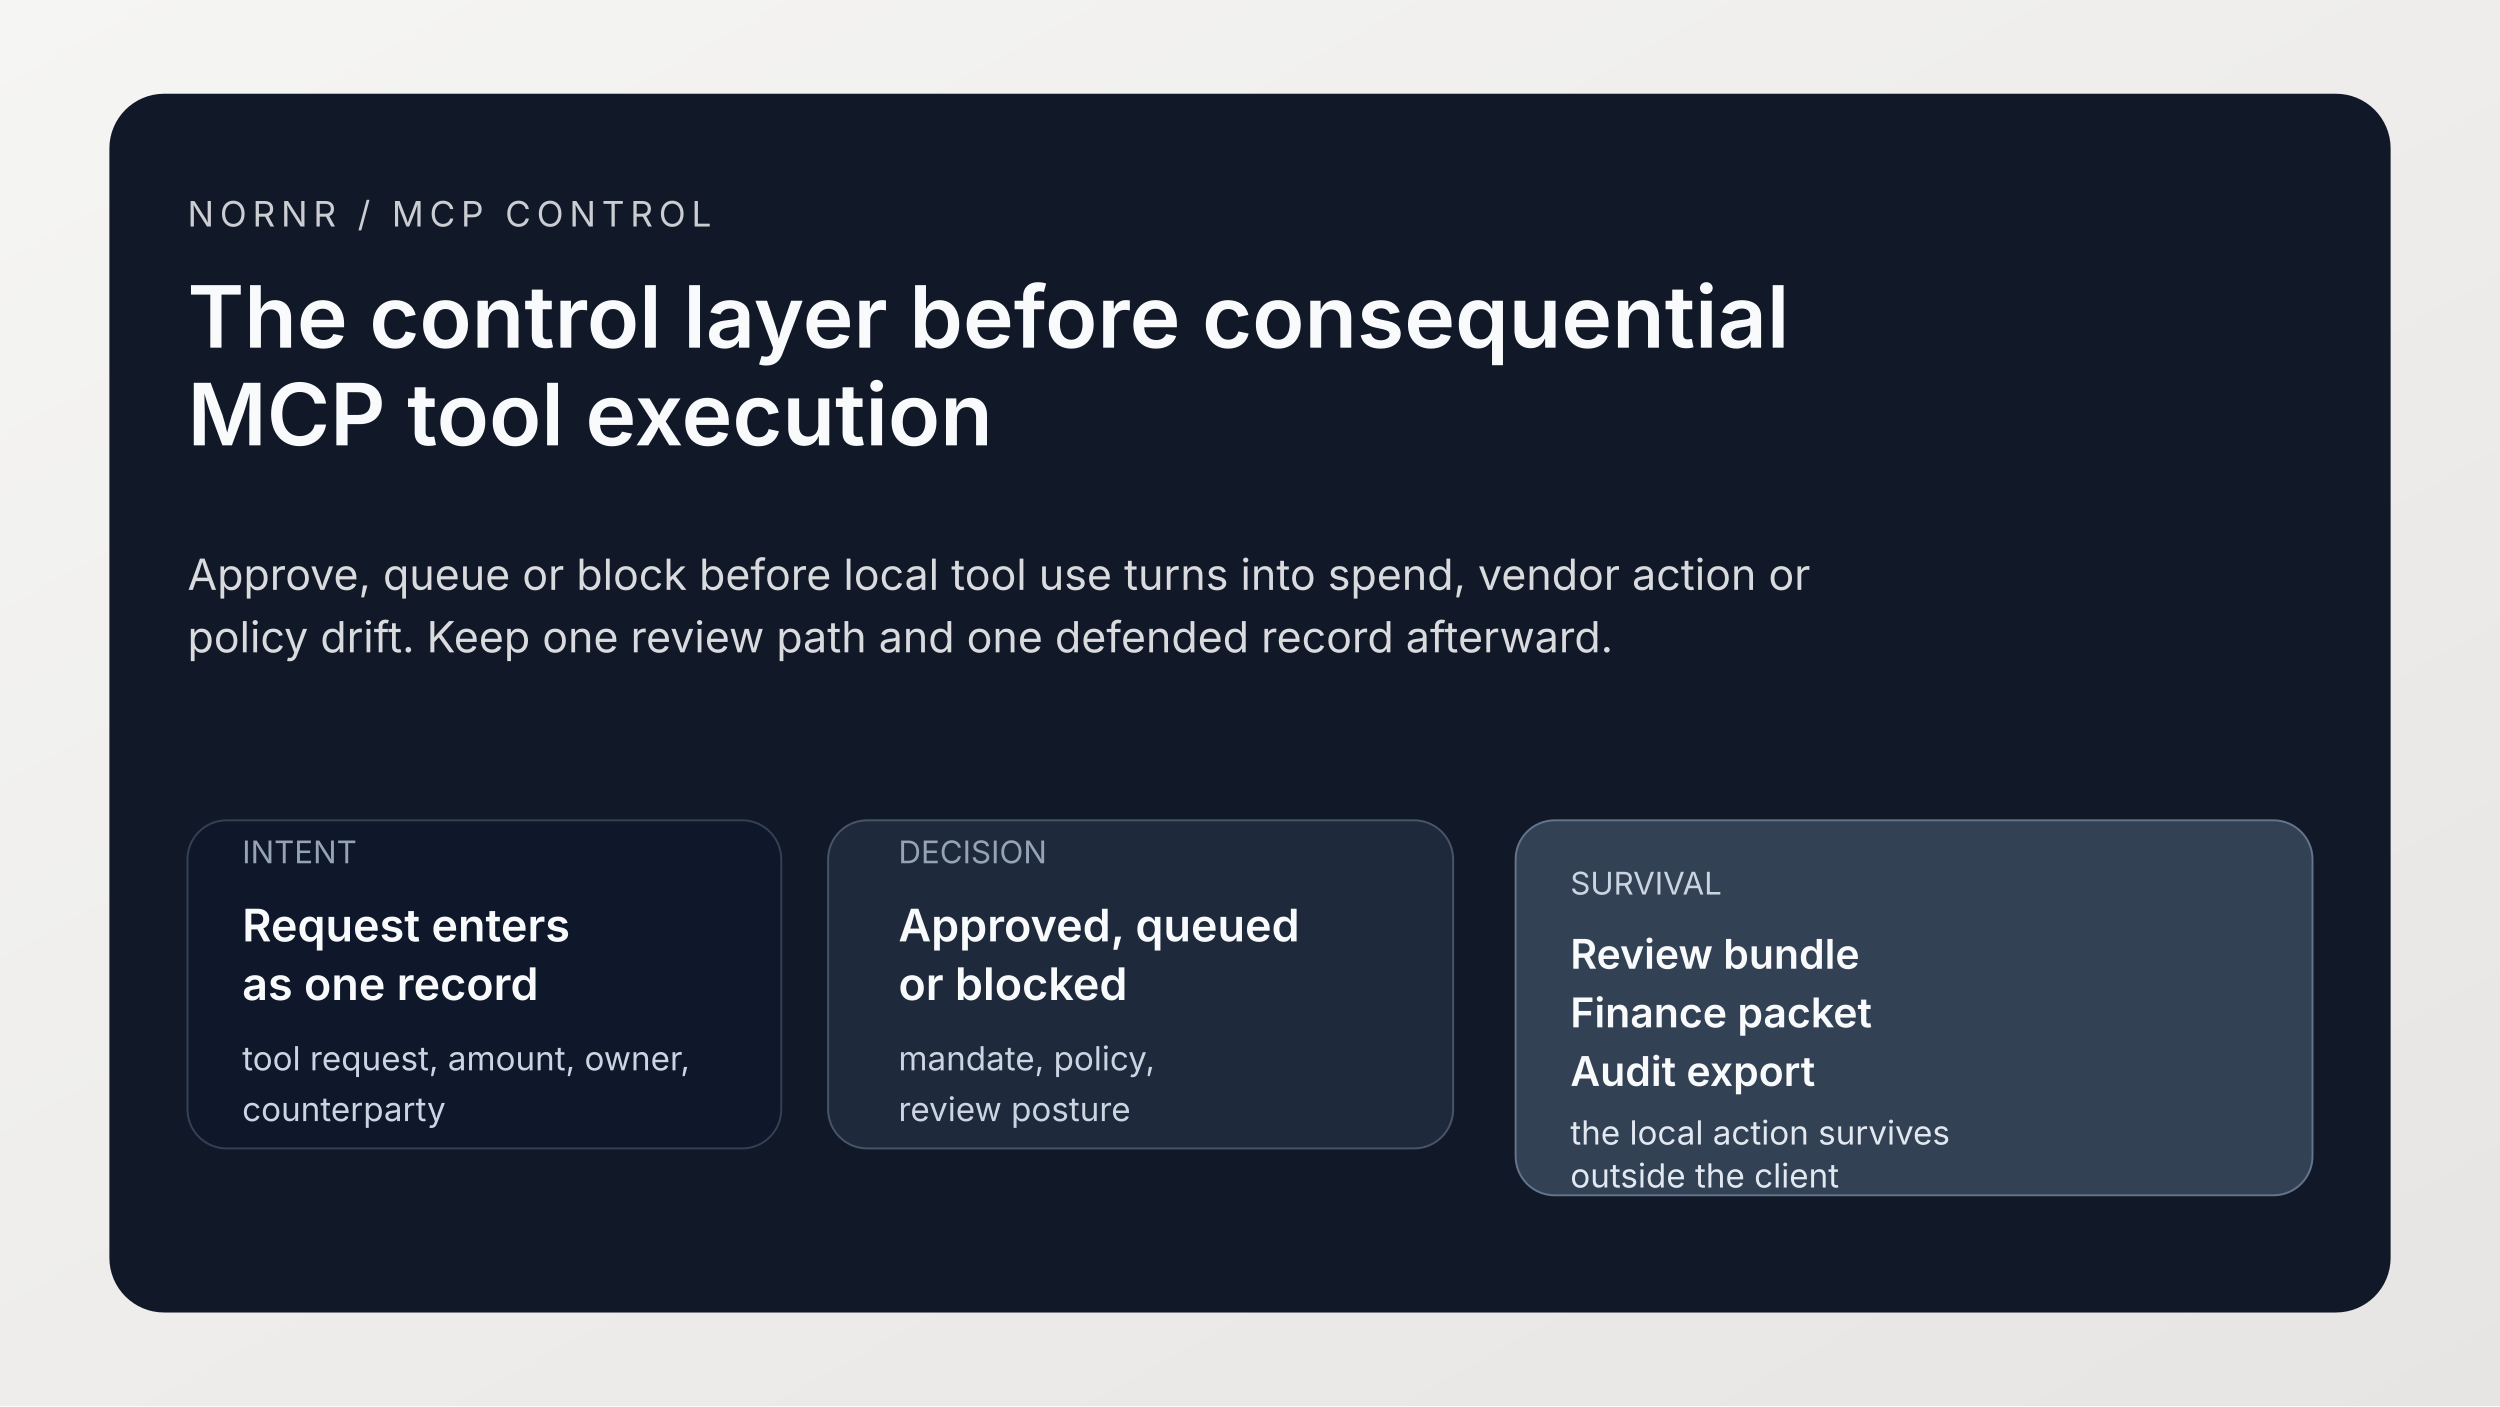
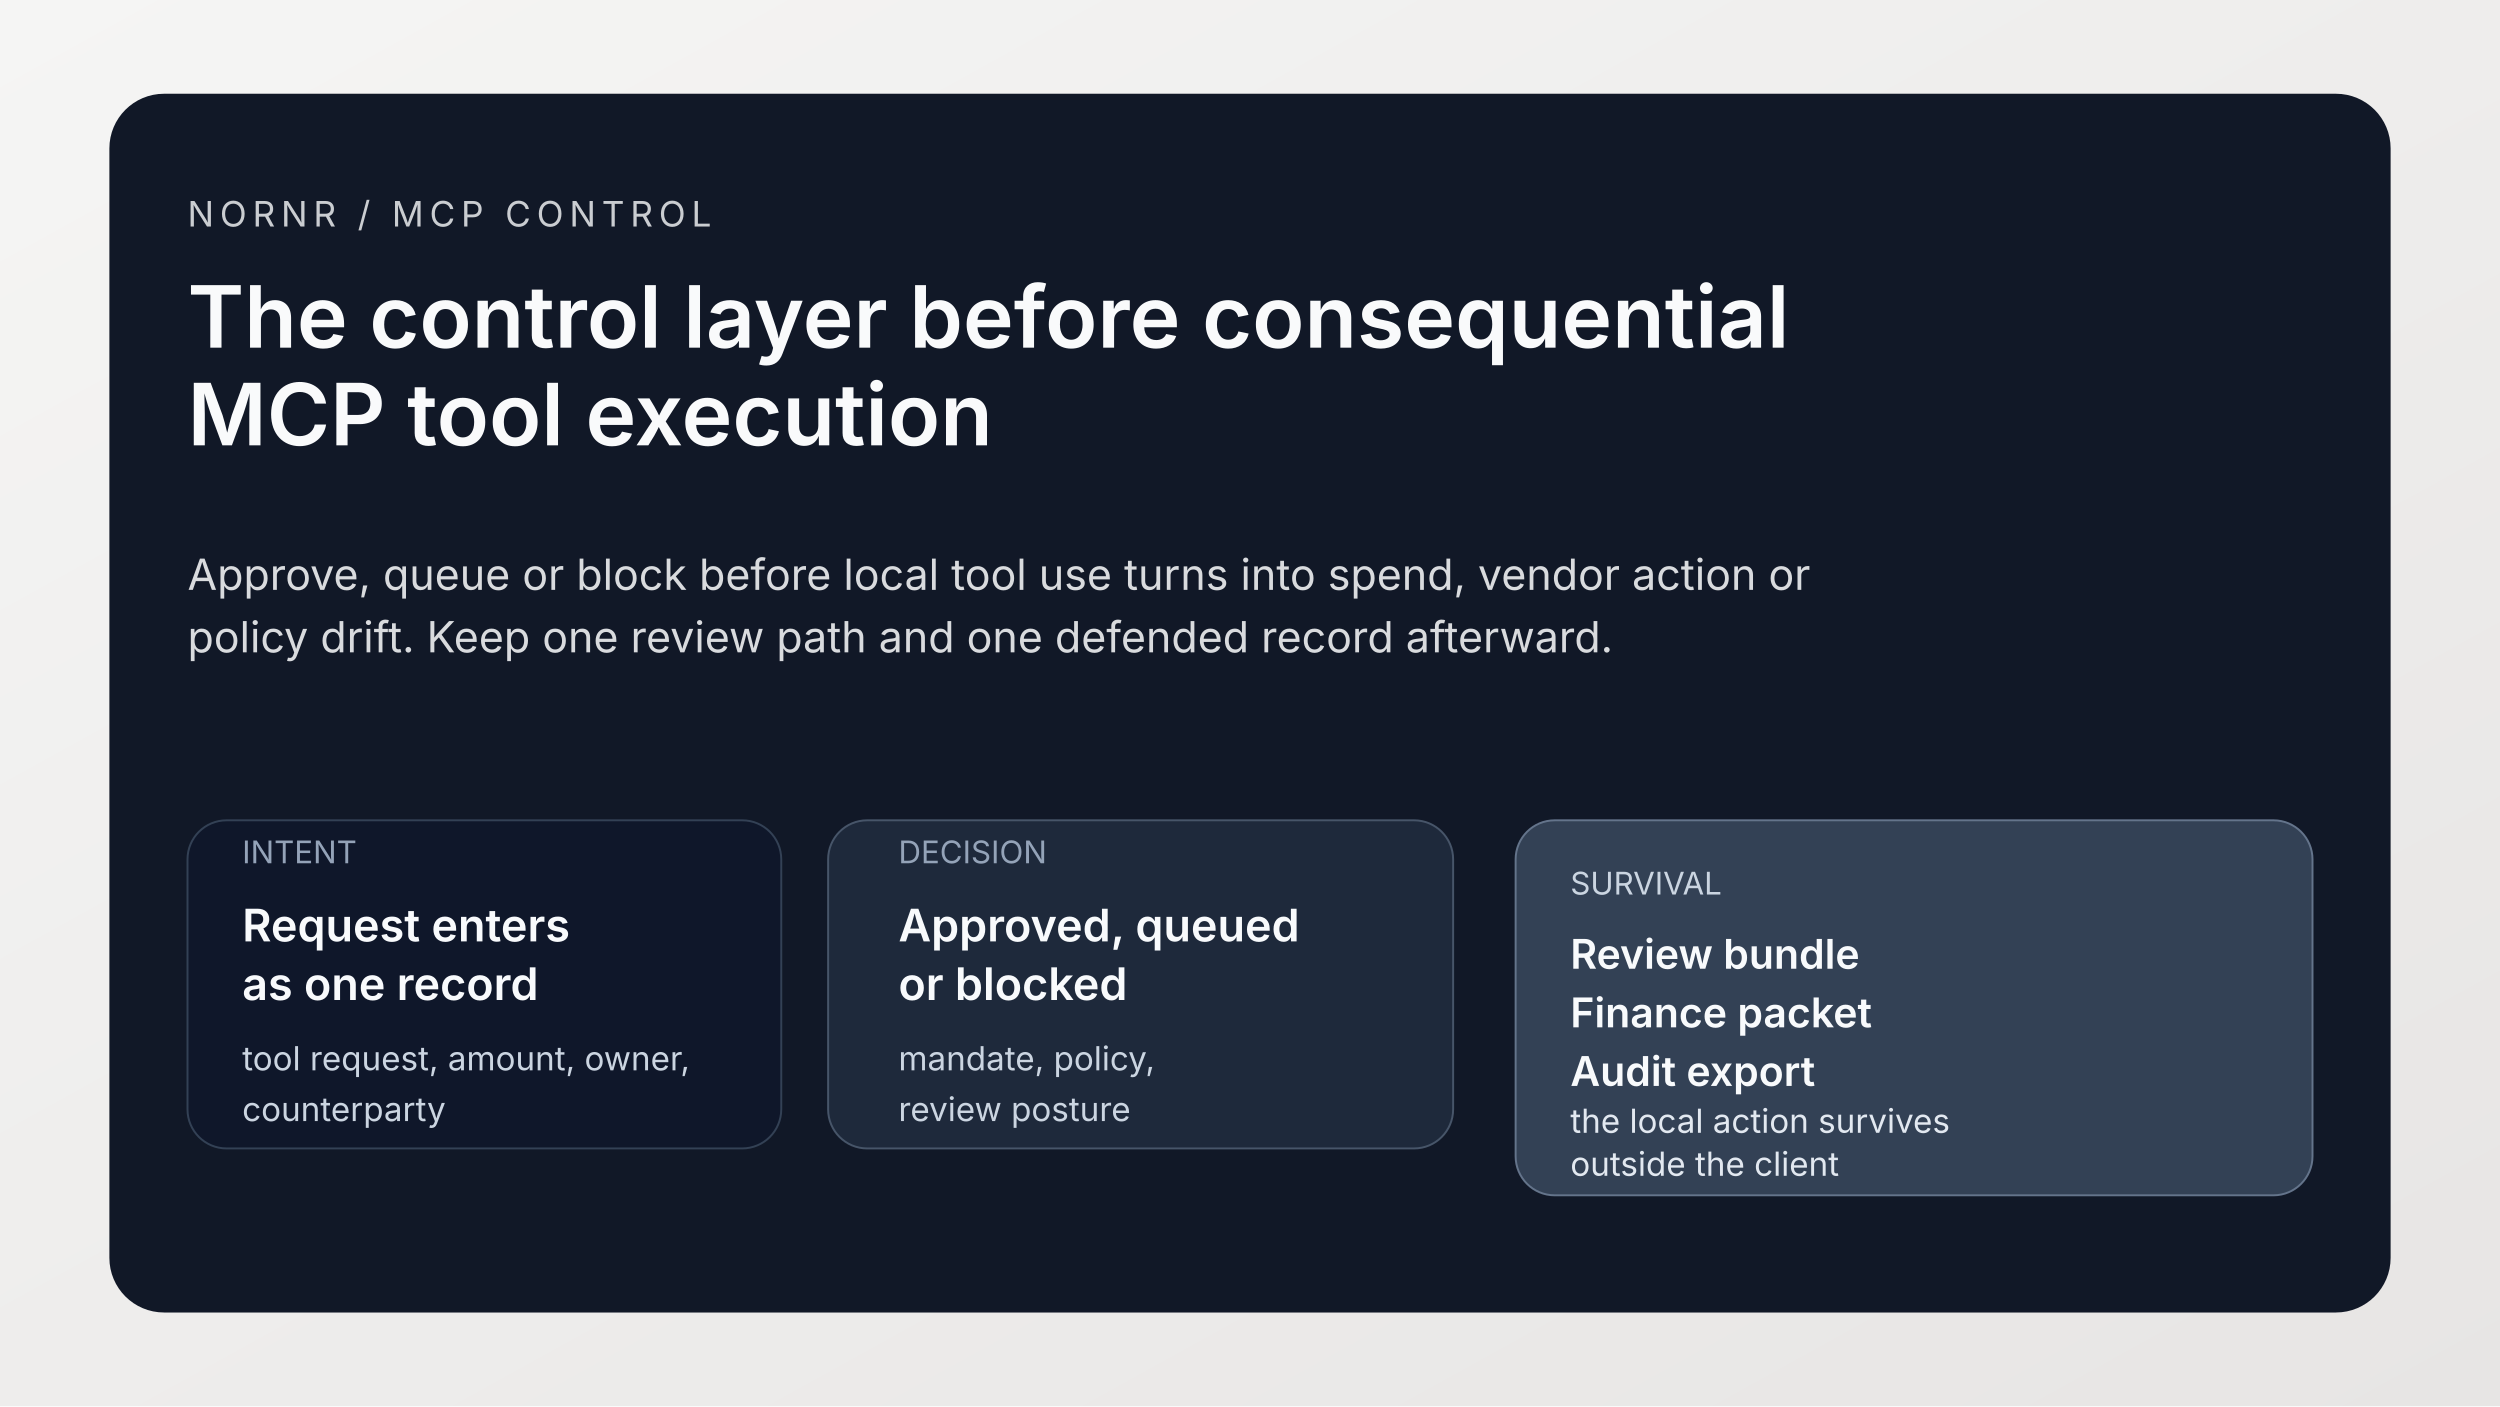
<svg xmlns="http://www.w3.org/2000/svg" width="1280" height="720" viewBox="0 0 1280 720" role="img" aria-labelledby="title desc">
  <defs>
    <linearGradient id="bg" x1="0" y1="0" x2="1" y2="1">
      <stop offset="0%" stop-color="#f5f5f4" />
      <stop offset="100%" stop-color="#e7e5e4" />
    </linearGradient>
  </defs>
  <rect width="1280" height="720" fill="url(#bg)" />
  <rect x="56" y="48" width="1168" height="624" rx="28" fill="#111827" />
  <g font-family="Inter, Arial, sans-serif" fill="#f9fafb">
    <text x="96" y="116" font-size="18" letter-spacing="3" opacity="0.8">NORNR / MCP CONTROL</text>
    <text x="96" y="178" font-size="44" font-weight="600">The control layer before consequential</text>
    <text x="96" y="228" font-size="44" font-weight="600">MCP tool execution</text>
    <text x="96" y="302" font-size="22" opacity="0.86">Approve, queue or block before local tool use turns into spend, vendor action or</text>
    <text x="96" y="334" font-size="22" opacity="0.86">policy drift. Keep one review path and one defended record afterward.</text>
  </g>
  <g font-family="Inter, Arial, sans-serif">
    <rect x="96" y="420" width="304" height="168" rx="20" fill="#0f172a" stroke="#334155" />
    <text x="124" y="442" font-size="16" fill="#94a3b8">INTENT</text>
    <text x="124" y="482" font-size="23" fill="#f8fafc" font-weight="600">Request enters</text>
    <text x="124" y="512" font-size="23" fill="#f8fafc" font-weight="600">as one record</text>
    <text x="124" y="548" font-size="17" fill="#cbd5e1">tool request, amount, owner,</text>
    <text x="124" y="574" font-size="17" fill="#cbd5e1">counterparty</text>
    <rect x="424" y="420" width="320" height="168" rx="20" fill="#1e293b" stroke="#475569" />
    <text x="460" y="442" font-size="16" fill="#94a3b8">DECISION</text>
    <text x="460" y="482" font-size="23" fill="#f8fafc" font-weight="600">Approved, queued</text>
    <text x="460" y="512" font-size="23" fill="#f8fafc" font-weight="600">or blocked</text>
    <text x="460" y="548" font-size="17" fill="#cbd5e1">mandate, policy,</text>
    <text x="460" y="574" font-size="17" fill="#cbd5e1">review posture</text>
    <rect x="776" y="420" width="408" height="192" rx="20" fill="#334155" stroke="#64748b" />
    <text x="804" y="458" font-size="16" fill="#cbd5e1">SURVIVAL</text>
    <text x="804" y="496" font-size="21" fill="#f8fafc" font-weight="600">Review bundle</text>
    <text x="804" y="526" font-size="21" fill="#f8fafc" font-weight="600">Finance packet</text>
    <text x="804" y="556" font-size="21" fill="#f8fafc" font-weight="600">Audit export</text>
-     <text x="804" y="586" font-size="17" fill="#e2e8f0">the local action survives</text>
-     <text x="804" y="608" font-size="17" fill="#e2e8f0">outside the client</text>
+     <text x="804" y="580" font-size="17" fill="#e2e8f0">the local action survives</text>
+     <text x="804" y="602" font-size="17" fill="#e2e8f0">outside the client</text>
  </g>
</svg>
